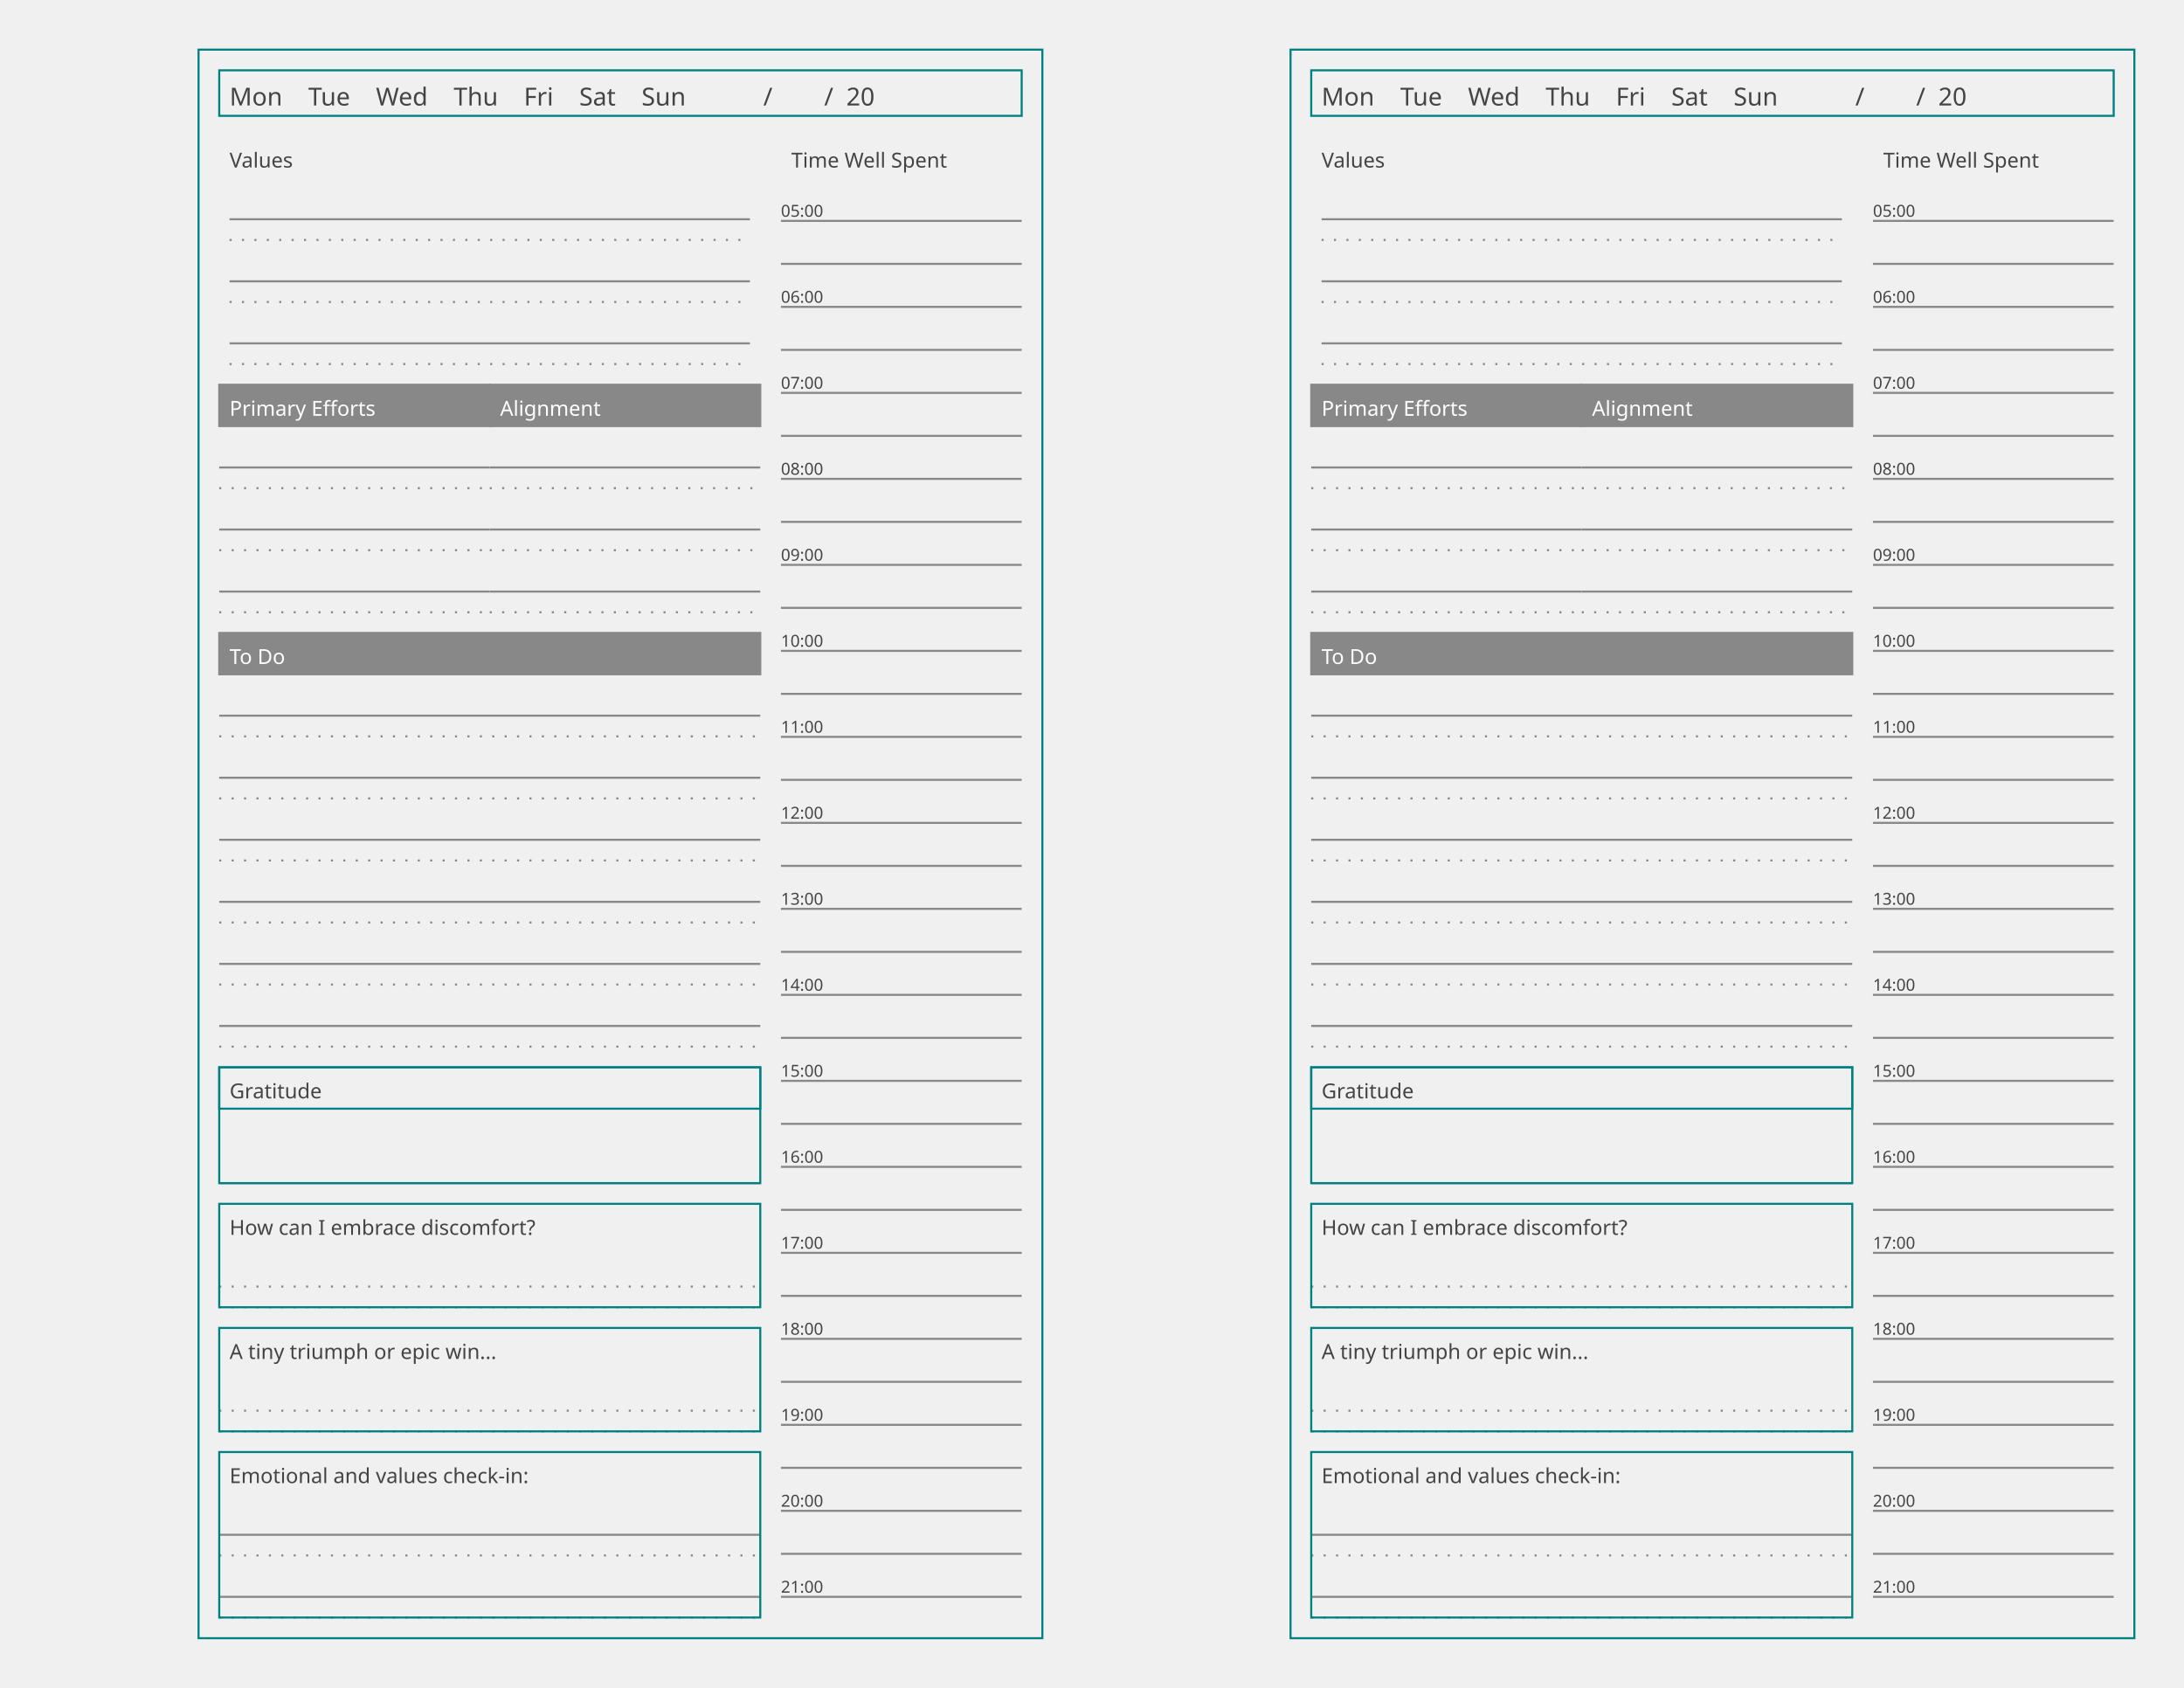
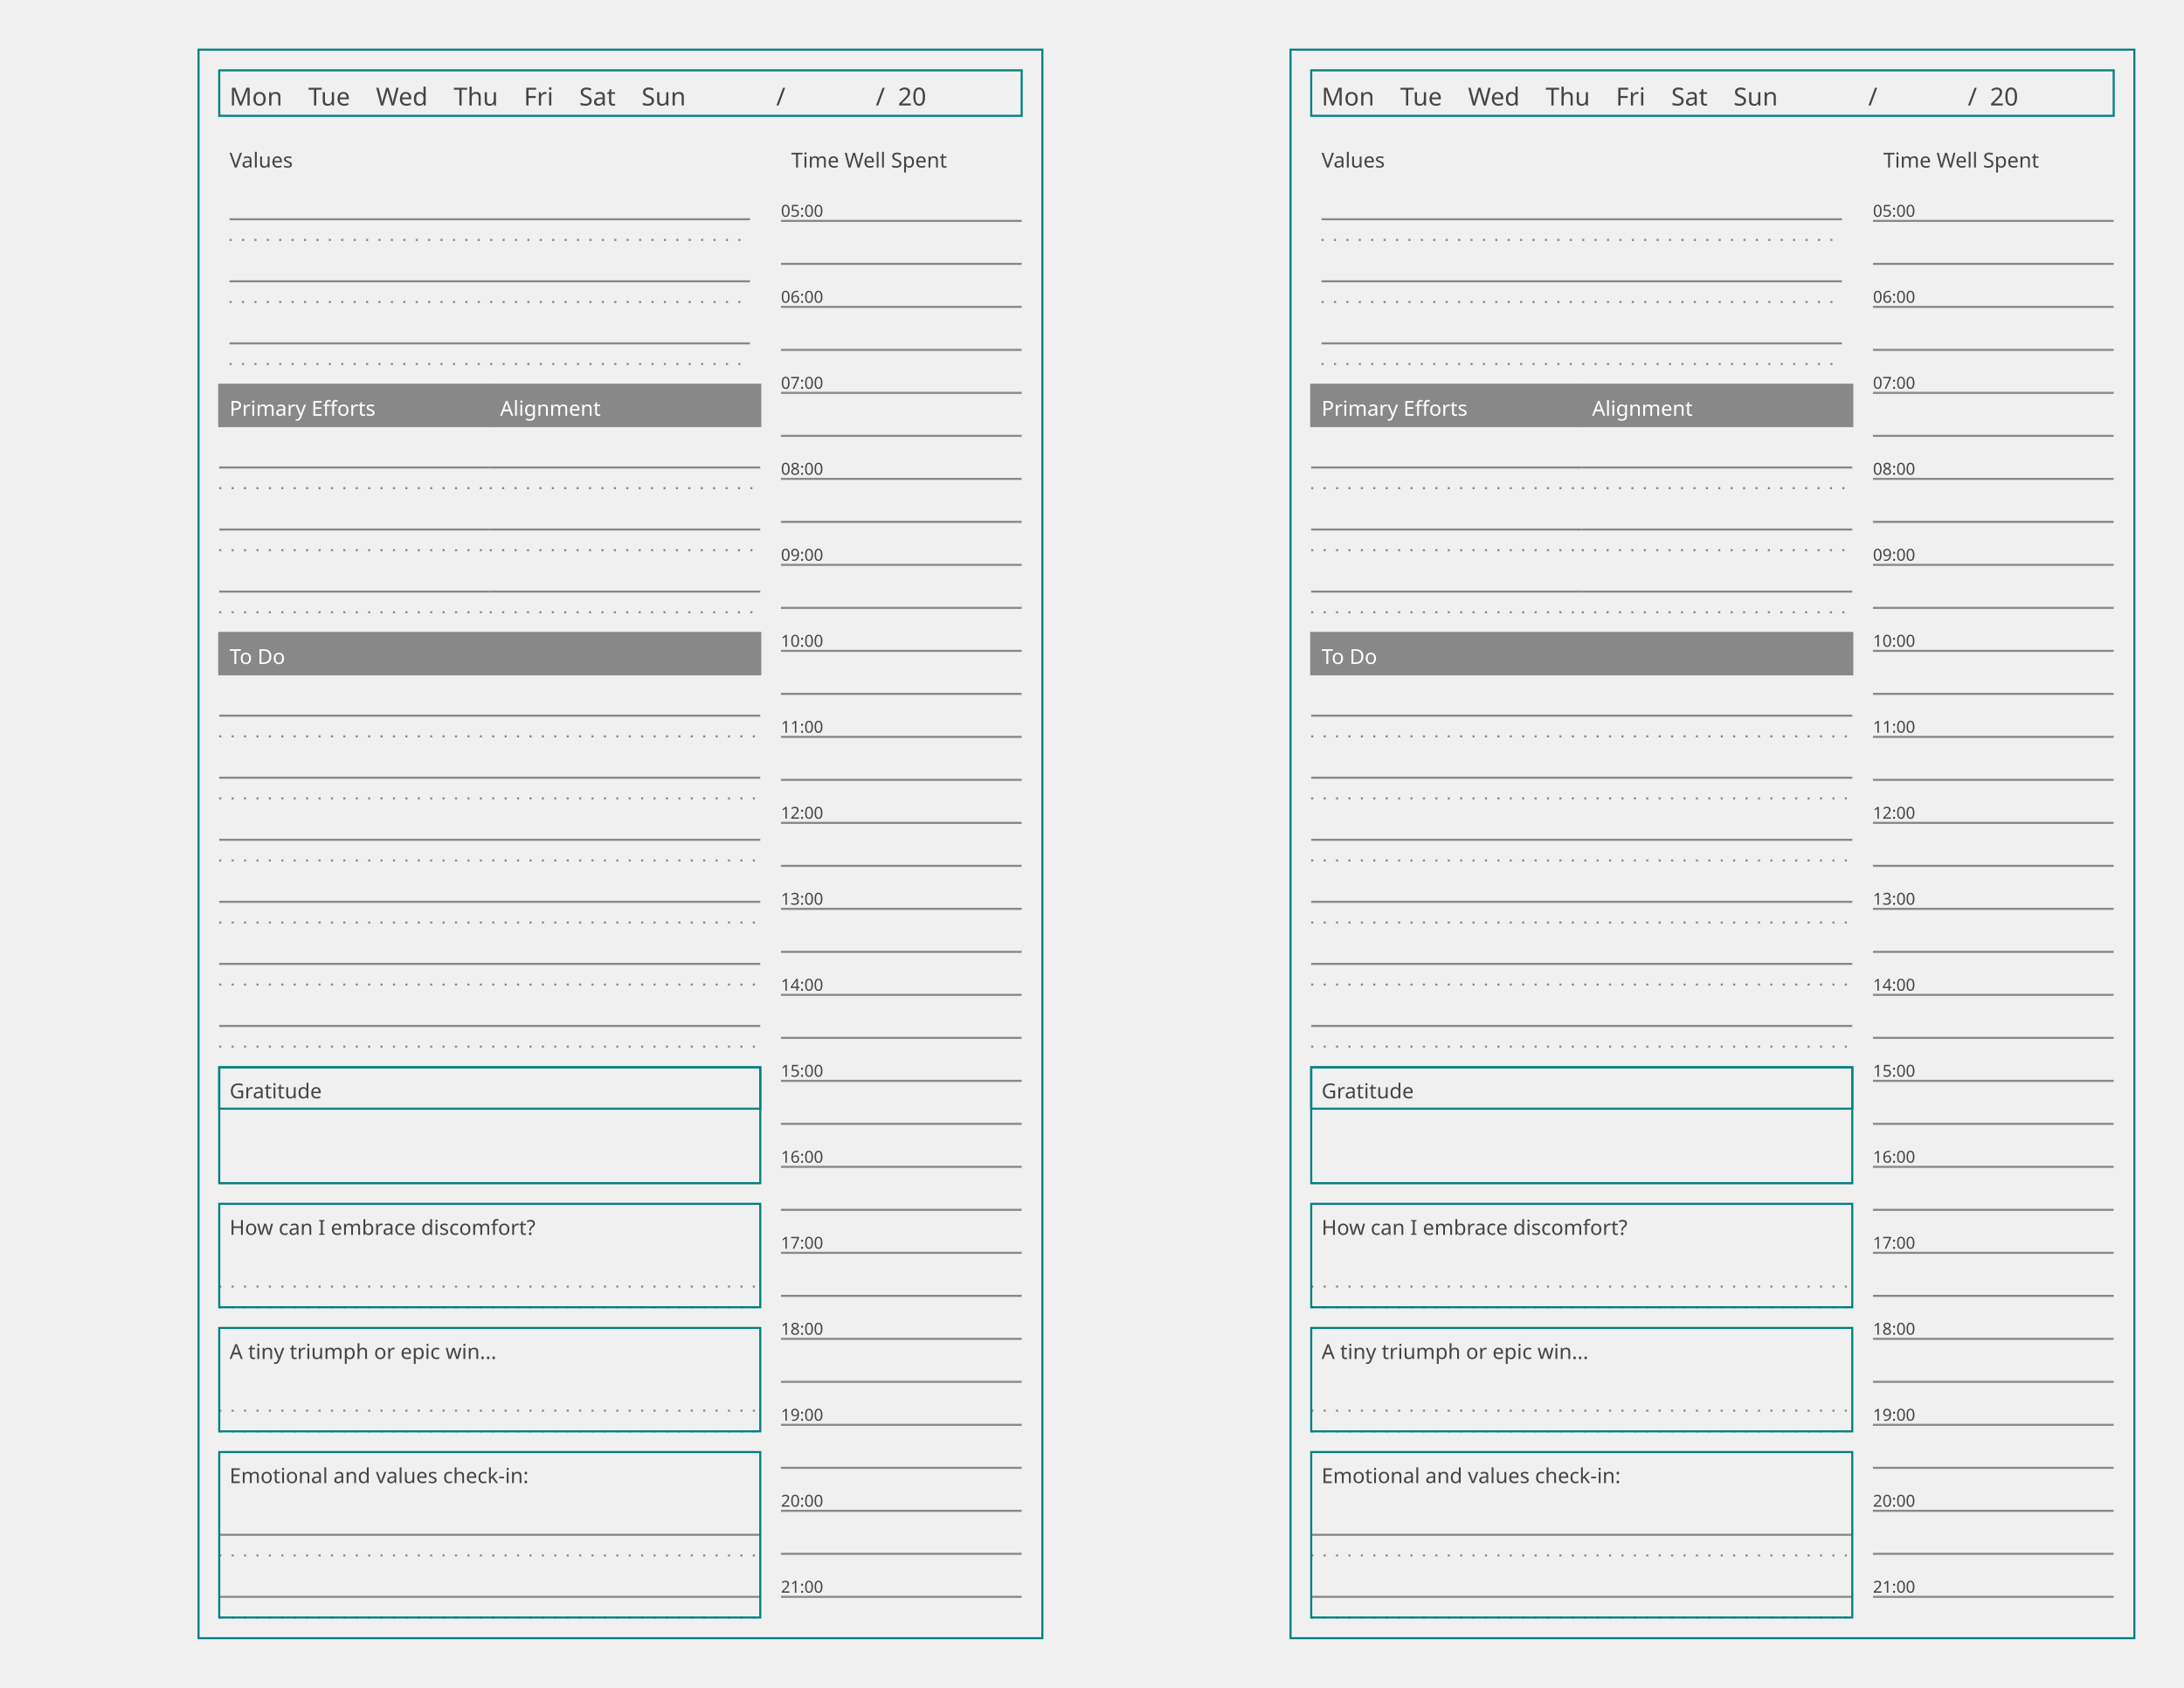
<svg xmlns="http://www.w3.org/2000/svg" baseProfile="tiny" height="8.5in" version="1.2" width="11in">
  <defs />
  <g transform="translate(96, 24.0)">
    <rect fill="none" height="768.0" stroke="#008080" width="408.0" x="0" y="0" />
    <g transform="translate(10, 10)">
      <rect fill="none" height="22" stroke="#008080" stroke-width="1" width="388.0" x="0" y="0" />
-       <text alignment-baseline="text-after-edge" fill="#444444" font-family="Trebuchet MS" font-size="12" text-anchor="start" transform="translate(5,17)">Mon    Tue    Wed    Thu    Fri    Sat    Sun            /        /  20        </text>
+       <text alignment-baseline="text-after-edge" fill="#444444" font-family="Trebuchet MS" font-size="12" text-anchor="start" transform="translate(5,17)">Mon    Tue    Wed    Thu    Fri    Sat    Sun              /              /  20          </text>
    </g>
    <g transform="translate(10, 32)">
      <g transform="translate(0,10)">
        <g>
          <g transform="translate(0,0)">
            <text alignment-baseline="text-after-edge" fill="#444444" font-family="Ubuntu Mono" font-size="10" text-anchor="start" transform="translate(5,15)">Values</text>
          </g>
          <g transform="translate(0,20)">
            <g>
              <line stroke="#888888" stroke-dasharray="1,5" stroke-width="1" transform="translate(5,30.0)" x1="0" x2="251.6" y1="0" y2="0" />
              <line stroke="#888888" stroke-dasharray="1,5" stroke-width="1" transform="translate(5,60.0)" x1="0" x2="251.6" y1="0" y2="0" />
              <line stroke="#888888" stroke-dasharray="1,5" stroke-width="1" transform="translate(5,90.0)" x1="0" x2="251.6" y1="0" y2="0" />
            </g>
            <g>
              <line stroke="#888888" stroke-dasharray="1,0" stroke-width="1" transform="translate(5,20.0)" x1="0" x2="251.6" y1="0" y2="0" />
              <line stroke="#888888" stroke-dasharray="1,0" stroke-width="1" transform="translate(5,50.0)" x1="0" x2="251.6" y1="0" y2="0" />
              <line stroke="#888888" stroke-dasharray="1,0" stroke-width="1" transform="translate(5,80.0)" x1="0" x2="251.6" y1="0" y2="0" />
            </g>
          </g>
        </g>
      </g>
      <g transform="translate(0,130.0)">
        <g>
          <g transform="translate(0,0)">
            <g>
              <g transform="translate(0,0)">
                <rect fill="#888888" height="20" stroke="#888888" stroke-width="1" width="130.8" x="0" y="0" />
                <text alignment-baseline="text-after-edge" fill="#ffffff" font-family="Trebuchet MS" font-size="10" text-anchor="start" transform="translate(5,15)">Primary Efforts</text>
              </g>
              <g transform="translate(0,20)">
                <g>
                  <line stroke="#888888" stroke-dasharray="1,5" stroke-width="1" transform="translate(0,30.0)" x1="0" x2="130.8" y1="0" y2="0" />
                  <line stroke="#888888" stroke-dasharray="1,5" stroke-width="1" transform="translate(0,60.0)" x1="0" x2="130.8" y1="0" y2="0" />
                  <line stroke="#888888" stroke-dasharray="1,5" stroke-width="1" transform="translate(0,90.0)" x1="0" x2="130.8" y1="0" y2="0" />
                </g>
                <g>
                  <line stroke="#888888" stroke-dasharray="1,0" stroke-width="1" transform="translate(0,20.0)" x1="0" x2="130.8" y1="0" y2="0" />
                  <line stroke="#888888" stroke-dasharray="1,0" stroke-width="1" transform="translate(0,50.0)" x1="0" x2="130.8" y1="0" y2="0" />
                  <line stroke="#888888" stroke-dasharray="1,0" stroke-width="1" transform="translate(0,80.0)" x1="0" x2="130.8" y1="0" y2="0" />
                </g>
              </g>
            </g>
          </g>
          <g transform="translate(130.8,0)">
            <g>
              <g transform="translate(0,0)">
                <rect fill="#888888" height="20" stroke="#888888" stroke-width="1" width="130.8" x="0" y="0" />
                <text alignment-baseline="text-after-edge" fill="#ffffff" font-family="Trebuchet MS" font-size="10" text-anchor="start" transform="translate(5,15)">Alignment</text>
              </g>
              <g transform="translate(0,20)">
                <g>
                  <line stroke="#888888" stroke-dasharray="1,5" stroke-width="1" transform="translate(0,30.0)" x1="0" x2="130.8" y1="0" y2="0" />
                  <line stroke="#888888" stroke-dasharray="1,5" stroke-width="1" transform="translate(0,60.0)" x1="0" x2="130.8" y1="0" y2="0" />
                  <line stroke="#888888" stroke-dasharray="1,5" stroke-width="1" transform="translate(0,90.0)" x1="0" x2="130.8" y1="0" y2="0" />
                </g>
                <g>
                  <line stroke="#888888" stroke-dasharray="1,0" stroke-width="1" transform="translate(0,20.0)" x1="0" x2="130.8" y1="0" y2="0" />
                  <line stroke="#888888" stroke-dasharray="1,0" stroke-width="1" transform="translate(0,50.0)" x1="0" x2="130.8" y1="0" y2="0" />
                  <line stroke="#888888" stroke-dasharray="1,0" stroke-width="1" transform="translate(0,80.0)" x1="0" x2="130.8" y1="0" y2="0" />
                </g>
              </g>
            </g>
          </g>
        </g>
      </g>
      <g transform="translate(0,250.0)">
        <g>
          <g transform="translate(0,0)">
            <rect fill="#888888" height="20" stroke="#888888" stroke-width="1" width="261.6" x="0" y="0" />
            <text alignment-baseline="text-after-edge" fill="#ffffff" font-family="Ubuntu Mono" font-size="10" text-anchor="start" transform="translate(5,15)">To Do</text>
          </g>
          <g transform="translate(0,20)">
            <g>
              <line stroke="#888888" stroke-dasharray="1,5" stroke-width="1" transform="translate(0,30.0)" x1="0" x2="261.6" y1="0" y2="0" />
              <line stroke="#888888" stroke-dasharray="1,5" stroke-width="1" transform="translate(0,60.0)" x1="0" x2="261.6" y1="0" y2="0" />
              <line stroke="#888888" stroke-dasharray="1,5" stroke-width="1" transform="translate(0,90.0)" x1="0" x2="261.6" y1="0" y2="0" />
              <line stroke="#888888" stroke-dasharray="1,5" stroke-width="1" transform="translate(0,120.0)" x1="0" x2="261.6" y1="0" y2="0" />
              <line stroke="#888888" stroke-dasharray="1,5" stroke-width="1" transform="translate(0,150.0)" x1="0" x2="261.6" y1="0" y2="0" />
              <line stroke="#888888" stroke-dasharray="1,5" stroke-width="1" transform="translate(0,180.0)" x1="0" x2="261.6" y1="0" y2="0" />
            </g>
            <g>
              <line stroke="#888888" stroke-dasharray="1,0" stroke-width="1" transform="translate(0,20.0)" x1="0" x2="261.6" y1="0" y2="0" />
              <line stroke="#888888" stroke-dasharray="1,0" stroke-width="1" transform="translate(0,50.0)" x1="0" x2="261.6" y1="0" y2="0" />
              <line stroke="#888888" stroke-dasharray="1,0" stroke-width="1" transform="translate(0,80.0)" x1="0" x2="261.6" y1="0" y2="0" />
              <line stroke="#888888" stroke-dasharray="1,0" stroke-width="1" transform="translate(0,110.0)" x1="0" x2="261.6" y1="0" y2="0" />
              <line stroke="#888888" stroke-dasharray="1,0" stroke-width="1" transform="translate(0,140.0)" x1="0" x2="261.6" y1="0" y2="0" />
              <line stroke="#888888" stroke-dasharray="1,0" stroke-width="1" transform="translate(0,170.0)" x1="0" x2="261.6" y1="0" y2="0" />
            </g>
          </g>
        </g>
      </g>
      <g transform="translate(0,460.0)">
        <g>
          <g transform="translate(0,0)">
            <rect fill="none" height="20" stroke="#008080" stroke-width="1" width="261.6" x="0" y="0" />
            <text alignment-baseline="text-after-edge" fill="#444444" font-family="Trebuchet MS" font-size="10" text-anchor="start" transform="translate(5,15)">Gratitude</text>
          </g>
          <g transform="translate(0,20)">
            <line stroke="#888888" stroke-dasharray="1,0" stroke-width="1" transform="translate(0,36.0)" x1="0" x2="261.6" y1="0" y2="0" />
          </g>
        </g>
        <rect fill="none" height="56.0" stroke="#008080" stroke-width="1" width="261.6" x="0" y="0" />
      </g>
      <g transform="translate(0,526.0)">
        <g>
          <g transform="translate(0,0)">
            <text alignment-baseline="text-after-edge" fill="#444444" font-family="Ubuntu Mono" font-size="10" text-anchor="start" transform="translate(5,15)">How can I embrace discomfort?</text>
          </g>
          <g transform="translate(0,20)">
            <g>
              <line stroke="#888888" stroke-dasharray="1,5" stroke-width="1" transform="translate(0,30.0)" x1="0" x2="261.6" y1="0" y2="0" />
            </g>
            <g>
              <line stroke="#888888" stroke-dasharray="1,5" stroke-width="1" transform="translate(0,20.0)" x1="0" x2="261.6" y1="0" y2="0" />
            </g>
          </g>
        </g>
        <rect fill="none" height="50" stroke="#008080" stroke-width="1" width="261.6" x="0" y="0" />
      </g>
      <g transform="translate(0,586.0)">
        <g>
          <g transform="translate(0,0)">
            <text alignment-baseline="text-after-edge" fill="#444444" font-family="Ubuntu Mono" font-size="10" text-anchor="start" transform="translate(5,15)">A tiny triumph or epic win...</text>
          </g>
          <g transform="translate(0,20)">
            <g>
              <line stroke="#888888" stroke-dasharray="1,5" stroke-width="1" transform="translate(0,30.0)" x1="0" x2="261.6" y1="0" y2="0" />
            </g>
            <g>
              <line stroke="#888888" stroke-dasharray="1,5" stroke-width="1" transform="translate(0,20.0)" x1="0" x2="261.6" y1="0" y2="0" />
            </g>
          </g>
        </g>
        <rect fill="none" height="50" stroke="#008080" stroke-width="1" width="261.6" x="0" y="0" />
      </g>
      <g transform="translate(0,646.0)">
        <g>
          <g transform="translate(0,0)">
            <text alignment-baseline="text-after-edge" fill="#444444" font-family="Ubuntu Mono" font-size="10" text-anchor="start" transform="translate(5,15)">Emotional and values check-in:</text>
          </g>
          <g transform="translate(0,20)">
            <g>
              <line stroke="#888888" stroke-dasharray="1,5" stroke-width="1" transform="translate(0,30.0)" x1="0" x2="261.6" y1="0" y2="0" />
              <line stroke="#888888" stroke-dasharray="1,5" stroke-width="1" transform="translate(0,60.0)" x1="0" x2="261.6" y1="0" y2="0" />
            </g>
            <g>
              <line stroke="#888888" stroke-dasharray="1,0" stroke-width="1" transform="translate(0,20.0)" x1="0" x2="261.6" y1="0" y2="0" />
              <line stroke="#888888" stroke-dasharray="1,0" stroke-width="1" transform="translate(0,50.0)" x1="0" x2="261.6" y1="0" y2="0" />
            </g>
          </g>
        </g>
        <rect fill="none" height="80" stroke="#008080" stroke-width="1" width="261.6" x="0" y="0" />
      </g>
    </g>
    <g transform="translate(281.6,32)">
      <g>
        <rect fill="none" height="20" stroke="none" width="116.4" x="0" y="10" />
        <text alignment-baseline="text-after-edge" fill="#444444" font-family="Ubuntu Mono" font-size="10" text-anchor="start" x="5" y="25">Time Well Spent</text>
      </g>
      <g>
        <text alignment-baseline="text-after-edge" fill="#444444" font-family="Ubuntu Mono" font-size="8" text-anchor="start" x="0" y="48.788">05:00</text>
        <line stroke="#888888" x1="0" x2="116.4" y1="50.788" y2="50.788" />
        <line stroke="#888888" x1="0" x2="116.4" y1="71.576" y2="71.576" />
        <text alignment-baseline="text-after-edge" fill="#444444" font-family="Ubuntu Mono" font-size="8" text-anchor="start" x="0" y="90.364">06:00</text>
        <line stroke="#888888" x1="0" x2="116.4" y1="92.364" y2="92.364" />
        <line stroke="#888888" x1="0" x2="116.4" y1="113.152" y2="113.152" />
        <text alignment-baseline="text-after-edge" fill="#444444" font-family="Ubuntu Mono" font-size="8" text-anchor="start" x="0" y="131.939">07:00</text>
        <line stroke="#888888" x1="0" x2="116.4" y1="133.939" y2="133.939" />
        <line stroke="#888888" x1="0" x2="116.4" y1="154.727" y2="154.727" />
        <text alignment-baseline="text-after-edge" fill="#444444" font-family="Ubuntu Mono" font-size="8" text-anchor="start" x="0" y="173.515">08:00</text>
        <line stroke="#888888" x1="0" x2="116.4" y1="175.515" y2="175.515" />
        <line stroke="#888888" x1="0" x2="116.4" y1="196.303" y2="196.303" />
        <text alignment-baseline="text-after-edge" fill="#444444" font-family="Ubuntu Mono" font-size="8" text-anchor="start" x="0" y="215.091">09:00</text>
        <line stroke="#888888" x1="0" x2="116.4" y1="217.091" y2="217.091" />
        <line stroke="#888888" x1="0" x2="116.4" y1="237.879" y2="237.879" />
        <text alignment-baseline="text-after-edge" fill="#444444" font-family="Ubuntu Mono" font-size="8" text-anchor="start" x="0" y="256.667">10:00</text>
        <line stroke="#888888" x1="0" x2="116.4" y1="258.667" y2="258.667" />
        <line stroke="#888888" x1="0" x2="116.4" y1="279.455" y2="279.455" />
        <text alignment-baseline="text-after-edge" fill="#444444" font-family="Ubuntu Mono" font-size="8" text-anchor="start" x="0" y="298.242">11:00</text>
        <line stroke="#888888" x1="0" x2="116.4" y1="300.242" y2="300.242" />
        <line stroke="#888888" x1="0" x2="116.4" y1="321.03" y2="321.03" />
        <text alignment-baseline="text-after-edge" fill="#444444" font-family="Ubuntu Mono" font-size="8" text-anchor="start" x="0" y="339.818">12:00</text>
        <line stroke="#888888" x1="0" x2="116.4" y1="341.818" y2="341.818" />
        <line stroke="#888888" x1="0" x2="116.4" y1="362.606" y2="362.606" />
        <text alignment-baseline="text-after-edge" fill="#444444" font-family="Ubuntu Mono" font-size="8" text-anchor="start" x="0" y="381.394">13:00</text>
        <line stroke="#888888" x1="0" x2="116.4" y1="383.394" y2="383.394" />
        <line stroke="#888888" x1="0" x2="116.4" y1="404.182" y2="404.182" />
        <text alignment-baseline="text-after-edge" fill="#444444" font-family="Ubuntu Mono" font-size="8" text-anchor="start" x="0" y="422.97">14:00</text>
        <line stroke="#888888" x1="0" x2="116.4" y1="424.97" y2="424.97" />
        <line stroke="#888888" x1="0" x2="116.4" y1="445.758" y2="445.758" />
        <text alignment-baseline="text-after-edge" fill="#444444" font-family="Ubuntu Mono" font-size="8" text-anchor="start" x="0" y="464.545">15:00</text>
        <line stroke="#888888" x1="0" x2="116.4" y1="466.545" y2="466.545" />
        <line stroke="#888888" x1="0" x2="116.4" y1="487.333" y2="487.333" />
        <text alignment-baseline="text-after-edge" fill="#444444" font-family="Ubuntu Mono" font-size="8" text-anchor="start" x="0" y="506.121">16:00</text>
        <line stroke="#888888" x1="0" x2="116.4" y1="508.121" y2="508.121" />
        <line stroke="#888888" x1="0" x2="116.4" y1="528.909" y2="528.909" />
        <text alignment-baseline="text-after-edge" fill="#444444" font-family="Ubuntu Mono" font-size="8" text-anchor="start" x="0" y="547.697">17:00</text>
        <line stroke="#888888" x1="0" x2="116.4" y1="549.697" y2="549.697" />
        <line stroke="#888888" x1="0" x2="116.4" y1="570.485" y2="570.485" />
        <text alignment-baseline="text-after-edge" fill="#444444" font-family="Ubuntu Mono" font-size="8" text-anchor="start" x="0" y="589.273">18:00</text>
        <line stroke="#888888" x1="0" x2="116.4" y1="591.273" y2="591.273" />
        <line stroke="#888888" x1="0" x2="116.4" y1="612.061" y2="612.061" />
        <text alignment-baseline="text-after-edge" fill="#444444" font-family="Ubuntu Mono" font-size="8" text-anchor="start" x="0" y="630.848">19:00</text>
        <line stroke="#888888" x1="0" x2="116.4" y1="632.848" y2="632.848" />
        <line stroke="#888888" x1="0" x2="116.4" y1="653.636" y2="653.636" />
        <text alignment-baseline="text-after-edge" fill="#444444" font-family="Ubuntu Mono" font-size="8" text-anchor="start" x="0" y="672.424">20:00</text>
        <line stroke="#888888" x1="0" x2="116.4" y1="674.424" y2="674.424" />
        <line stroke="#888888" x1="0" x2="116.4" y1="695.212" y2="695.212" />
        <text alignment-baseline="text-after-edge" fill="#444444" font-family="Ubuntu Mono" font-size="8" text-anchor="start" x="0" y="714.0">21:00</text>
        <line stroke="#888888" x1="0" x2="116.4" y1="716.0" y2="716.0" />
      </g>
    </g>
  </g>
  <g transform="translate(624.0, 24.0)">
    <rect fill="none" height="768.0" stroke="#008080" width="408.0" x="0" y="0" />
    <g transform="translate(10, 10)">
      <rect fill="none" height="22" stroke="#008080" stroke-width="1" width="388.0" x="0" y="0" />
-       <text alignment-baseline="text-after-edge" fill="#444444" font-family="Trebuchet MS" font-size="12" text-anchor="start" transform="translate(5,17)">Mon    Tue    Wed    Thu    Fri    Sat    Sun            /        /  20        </text>
+       <text alignment-baseline="text-after-edge" fill="#444444" font-family="Trebuchet MS" font-size="12" text-anchor="start" transform="translate(5,17)">Mon    Tue    Wed    Thu    Fri    Sat    Sun              /              /  20          </text>
    </g>
    <g transform="translate(10, 32)">
      <g transform="translate(0,10)">
        <g>
          <g transform="translate(0,0)">
            <text alignment-baseline="text-after-edge" fill="#444444" font-family="Ubuntu Mono" font-size="10" text-anchor="start" transform="translate(5,15)">Values</text>
          </g>
          <g transform="translate(0,20)">
            <g>
              <line stroke="#888888" stroke-dasharray="1,5" stroke-width="1" transform="translate(5,30.0)" x1="0" x2="251.6" y1="0" y2="0" />
              <line stroke="#888888" stroke-dasharray="1,5" stroke-width="1" transform="translate(5,60.0)" x1="0" x2="251.6" y1="0" y2="0" />
              <line stroke="#888888" stroke-dasharray="1,5" stroke-width="1" transform="translate(5,90.0)" x1="0" x2="251.6" y1="0" y2="0" />
            </g>
            <g>
              <line stroke="#888888" stroke-dasharray="1,0" stroke-width="1" transform="translate(5,20.0)" x1="0" x2="251.6" y1="0" y2="0" />
              <line stroke="#888888" stroke-dasharray="1,0" stroke-width="1" transform="translate(5,50.0)" x1="0" x2="251.6" y1="0" y2="0" />
              <line stroke="#888888" stroke-dasharray="1,0" stroke-width="1" transform="translate(5,80.0)" x1="0" x2="251.6" y1="0" y2="0" />
            </g>
          </g>
        </g>
      </g>
      <g transform="translate(0,130.0)">
        <g>
          <g transform="translate(0,0)">
            <g>
              <g transform="translate(0,0)">
                <rect fill="#888888" height="20" stroke="#888888" stroke-width="1" width="130.8" x="0" y="0" />
                <text alignment-baseline="text-after-edge" fill="#ffffff" font-family="Trebuchet MS" font-size="10" text-anchor="start" transform="translate(5,15)">Primary Efforts</text>
              </g>
              <g transform="translate(0,20)">
                <g>
                  <line stroke="#888888" stroke-dasharray="1,5" stroke-width="1" transform="translate(0,30.0)" x1="0" x2="130.8" y1="0" y2="0" />
                  <line stroke="#888888" stroke-dasharray="1,5" stroke-width="1" transform="translate(0,60.0)" x1="0" x2="130.8" y1="0" y2="0" />
                  <line stroke="#888888" stroke-dasharray="1,5" stroke-width="1" transform="translate(0,90.0)" x1="0" x2="130.8" y1="0" y2="0" />
                </g>
                <g>
                  <line stroke="#888888" stroke-dasharray="1,0" stroke-width="1" transform="translate(0,20.0)" x1="0" x2="130.8" y1="0" y2="0" />
                  <line stroke="#888888" stroke-dasharray="1,0" stroke-width="1" transform="translate(0,50.0)" x1="0" x2="130.8" y1="0" y2="0" />
                  <line stroke="#888888" stroke-dasharray="1,0" stroke-width="1" transform="translate(0,80.0)" x1="0" x2="130.8" y1="0" y2="0" />
                </g>
              </g>
            </g>
          </g>
          <g transform="translate(130.8,0)">
            <g>
              <g transform="translate(0,0)">
                <rect fill="#888888" height="20" stroke="#888888" stroke-width="1" width="130.8" x="0" y="0" />
                <text alignment-baseline="text-after-edge" fill="#ffffff" font-family="Trebuchet MS" font-size="10" text-anchor="start" transform="translate(5,15)">Alignment</text>
              </g>
              <g transform="translate(0,20)">
                <g>
                  <line stroke="#888888" stroke-dasharray="1,5" stroke-width="1" transform="translate(0,30.0)" x1="0" x2="130.8" y1="0" y2="0" />
                  <line stroke="#888888" stroke-dasharray="1,5" stroke-width="1" transform="translate(0,60.0)" x1="0" x2="130.8" y1="0" y2="0" />
                  <line stroke="#888888" stroke-dasharray="1,5" stroke-width="1" transform="translate(0,90.0)" x1="0" x2="130.8" y1="0" y2="0" />
                </g>
                <g>
                  <line stroke="#888888" stroke-dasharray="1,0" stroke-width="1" transform="translate(0,20.0)" x1="0" x2="130.8" y1="0" y2="0" />
                  <line stroke="#888888" stroke-dasharray="1,0" stroke-width="1" transform="translate(0,50.0)" x1="0" x2="130.8" y1="0" y2="0" />
                  <line stroke="#888888" stroke-dasharray="1,0" stroke-width="1" transform="translate(0,80.0)" x1="0" x2="130.8" y1="0" y2="0" />
                </g>
              </g>
            </g>
          </g>
        </g>
      </g>
      <g transform="translate(0,250.0)">
        <g>
          <g transform="translate(0,0)">
            <rect fill="#888888" height="20" stroke="#888888" stroke-width="1" width="261.6" x="0" y="0" />
            <text alignment-baseline="text-after-edge" fill="#ffffff" font-family="Ubuntu Mono" font-size="10" text-anchor="start" transform="translate(5,15)">To Do</text>
          </g>
          <g transform="translate(0,20)">
            <g>
              <line stroke="#888888" stroke-dasharray="1,5" stroke-width="1" transform="translate(0,30.0)" x1="0" x2="261.6" y1="0" y2="0" />
              <line stroke="#888888" stroke-dasharray="1,5" stroke-width="1" transform="translate(0,60.0)" x1="0" x2="261.6" y1="0" y2="0" />
              <line stroke="#888888" stroke-dasharray="1,5" stroke-width="1" transform="translate(0,90.0)" x1="0" x2="261.6" y1="0" y2="0" />
              <line stroke="#888888" stroke-dasharray="1,5" stroke-width="1" transform="translate(0,120.0)" x1="0" x2="261.6" y1="0" y2="0" />
              <line stroke="#888888" stroke-dasharray="1,5" stroke-width="1" transform="translate(0,150.0)" x1="0" x2="261.6" y1="0" y2="0" />
              <line stroke="#888888" stroke-dasharray="1,5" stroke-width="1" transform="translate(0,180.0)" x1="0" x2="261.6" y1="0" y2="0" />
            </g>
            <g>
              <line stroke="#888888" stroke-dasharray="1,0" stroke-width="1" transform="translate(0,20.0)" x1="0" x2="261.6" y1="0" y2="0" />
              <line stroke="#888888" stroke-dasharray="1,0" stroke-width="1" transform="translate(0,50.0)" x1="0" x2="261.6" y1="0" y2="0" />
              <line stroke="#888888" stroke-dasharray="1,0" stroke-width="1" transform="translate(0,80.0)" x1="0" x2="261.6" y1="0" y2="0" />
              <line stroke="#888888" stroke-dasharray="1,0" stroke-width="1" transform="translate(0,110.0)" x1="0" x2="261.6" y1="0" y2="0" />
              <line stroke="#888888" stroke-dasharray="1,0" stroke-width="1" transform="translate(0,140.0)" x1="0" x2="261.6" y1="0" y2="0" />
              <line stroke="#888888" stroke-dasharray="1,0" stroke-width="1" transform="translate(0,170.0)" x1="0" x2="261.6" y1="0" y2="0" />
            </g>
          </g>
        </g>
      </g>
      <g transform="translate(0,460.0)">
        <g>
          <g transform="translate(0,0)">
            <rect fill="none" height="20" stroke="#008080" stroke-width="1" width="261.6" x="0" y="0" />
            <text alignment-baseline="text-after-edge" fill="#444444" font-family="Trebuchet MS" font-size="10" text-anchor="start" transform="translate(5,15)">Gratitude</text>
          </g>
          <g transform="translate(0,20)">
            <line stroke="#888888" stroke-dasharray="1,0" stroke-width="1" transform="translate(0,36.0)" x1="0" x2="261.6" y1="0" y2="0" />
          </g>
        </g>
        <rect fill="none" height="56.0" stroke="#008080" stroke-width="1" width="261.6" x="0" y="0" />
      </g>
      <g transform="translate(0,526.0)">
        <g>
          <g transform="translate(0,0)">
            <text alignment-baseline="text-after-edge" fill="#444444" font-family="Ubuntu Mono" font-size="10" text-anchor="start" transform="translate(5,15)">How can I embrace discomfort?</text>
          </g>
          <g transform="translate(0,20)">
            <g>
              <line stroke="#888888" stroke-dasharray="1,5" stroke-width="1" transform="translate(0,30.0)" x1="0" x2="261.6" y1="0" y2="0" />
            </g>
            <g>
              <line stroke="#888888" stroke-dasharray="1,5" stroke-width="1" transform="translate(0,20.0)" x1="0" x2="261.6" y1="0" y2="0" />
            </g>
          </g>
        </g>
        <rect fill="none" height="50" stroke="#008080" stroke-width="1" width="261.6" x="0" y="0" />
      </g>
      <g transform="translate(0,586.0)">
        <g>
          <g transform="translate(0,0)">
            <text alignment-baseline="text-after-edge" fill="#444444" font-family="Ubuntu Mono" font-size="10" text-anchor="start" transform="translate(5,15)">A tiny triumph or epic win...</text>
          </g>
          <g transform="translate(0,20)">
            <g>
              <line stroke="#888888" stroke-dasharray="1,5" stroke-width="1" transform="translate(0,30.0)" x1="0" x2="261.6" y1="0" y2="0" />
            </g>
            <g>
              <line stroke="#888888" stroke-dasharray="1,5" stroke-width="1" transform="translate(0,20.0)" x1="0" x2="261.6" y1="0" y2="0" />
            </g>
          </g>
        </g>
        <rect fill="none" height="50" stroke="#008080" stroke-width="1" width="261.6" x="0" y="0" />
      </g>
      <g transform="translate(0,646.0)">
        <g>
          <g transform="translate(0,0)">
            <text alignment-baseline="text-after-edge" fill="#444444" font-family="Ubuntu Mono" font-size="10" text-anchor="start" transform="translate(5,15)">Emotional and values check-in:</text>
          </g>
          <g transform="translate(0,20)">
            <g>
              <line stroke="#888888" stroke-dasharray="1,5" stroke-width="1" transform="translate(0,30.0)" x1="0" x2="261.6" y1="0" y2="0" />
              <line stroke="#888888" stroke-dasharray="1,5" stroke-width="1" transform="translate(0,60.0)" x1="0" x2="261.6" y1="0" y2="0" />
            </g>
            <g>
              <line stroke="#888888" stroke-dasharray="1,0" stroke-width="1" transform="translate(0,20.0)" x1="0" x2="261.6" y1="0" y2="0" />
              <line stroke="#888888" stroke-dasharray="1,0" stroke-width="1" transform="translate(0,50.0)" x1="0" x2="261.6" y1="0" y2="0" />
            </g>
          </g>
        </g>
        <rect fill="none" height="80" stroke="#008080" stroke-width="1" width="261.6" x="0" y="0" />
      </g>
    </g>
    <g transform="translate(281.6,32)">
      <g>
        <rect fill="none" height="20" stroke="none" width="116.4" x="0" y="10" />
        <text alignment-baseline="text-after-edge" fill="#444444" font-family="Ubuntu Mono" font-size="10" text-anchor="start" x="5" y="25">Time Well Spent</text>
      </g>
      <g>
        <text alignment-baseline="text-after-edge" fill="#444444" font-family="Ubuntu Mono" font-size="8" text-anchor="start" x="0" y="48.788">05:00</text>
        <line stroke="#888888" x1="0" x2="116.4" y1="50.788" y2="50.788" />
        <line stroke="#888888" x1="0" x2="116.4" y1="71.576" y2="71.576" />
        <text alignment-baseline="text-after-edge" fill="#444444" font-family="Ubuntu Mono" font-size="8" text-anchor="start" x="0" y="90.364">06:00</text>
        <line stroke="#888888" x1="0" x2="116.4" y1="92.364" y2="92.364" />
        <line stroke="#888888" x1="0" x2="116.4" y1="113.152" y2="113.152" />
        <text alignment-baseline="text-after-edge" fill="#444444" font-family="Ubuntu Mono" font-size="8" text-anchor="start" x="0" y="131.939">07:00</text>
        <line stroke="#888888" x1="0" x2="116.4" y1="133.939" y2="133.939" />
        <line stroke="#888888" x1="0" x2="116.4" y1="154.727" y2="154.727" />
        <text alignment-baseline="text-after-edge" fill="#444444" font-family="Ubuntu Mono" font-size="8" text-anchor="start" x="0" y="173.515">08:00</text>
        <line stroke="#888888" x1="0" x2="116.4" y1="175.515" y2="175.515" />
        <line stroke="#888888" x1="0" x2="116.4" y1="196.303" y2="196.303" />
        <text alignment-baseline="text-after-edge" fill="#444444" font-family="Ubuntu Mono" font-size="8" text-anchor="start" x="0" y="215.091">09:00</text>
        <line stroke="#888888" x1="0" x2="116.4" y1="217.091" y2="217.091" />
        <line stroke="#888888" x1="0" x2="116.4" y1="237.879" y2="237.879" />
        <text alignment-baseline="text-after-edge" fill="#444444" font-family="Ubuntu Mono" font-size="8" text-anchor="start" x="0" y="256.667">10:00</text>
        <line stroke="#888888" x1="0" x2="116.4" y1="258.667" y2="258.667" />
        <line stroke="#888888" x1="0" x2="116.4" y1="279.455" y2="279.455" />
        <text alignment-baseline="text-after-edge" fill="#444444" font-family="Ubuntu Mono" font-size="8" text-anchor="start" x="0" y="298.242">11:00</text>
        <line stroke="#888888" x1="0" x2="116.4" y1="300.242" y2="300.242" />
        <line stroke="#888888" x1="0" x2="116.4" y1="321.03" y2="321.03" />
        <text alignment-baseline="text-after-edge" fill="#444444" font-family="Ubuntu Mono" font-size="8" text-anchor="start" x="0" y="339.818">12:00</text>
        <line stroke="#888888" x1="0" x2="116.4" y1="341.818" y2="341.818" />
        <line stroke="#888888" x1="0" x2="116.4" y1="362.606" y2="362.606" />
        <text alignment-baseline="text-after-edge" fill="#444444" font-family="Ubuntu Mono" font-size="8" text-anchor="start" x="0" y="381.394">13:00</text>
        <line stroke="#888888" x1="0" x2="116.4" y1="383.394" y2="383.394" />
        <line stroke="#888888" x1="0" x2="116.4" y1="404.182" y2="404.182" />
        <text alignment-baseline="text-after-edge" fill="#444444" font-family="Ubuntu Mono" font-size="8" text-anchor="start" x="0" y="422.97">14:00</text>
        <line stroke="#888888" x1="0" x2="116.4" y1="424.97" y2="424.97" />
        <line stroke="#888888" x1="0" x2="116.4" y1="445.758" y2="445.758" />
        <text alignment-baseline="text-after-edge" fill="#444444" font-family="Ubuntu Mono" font-size="8" text-anchor="start" x="0" y="464.545">15:00</text>
        <line stroke="#888888" x1="0" x2="116.4" y1="466.545" y2="466.545" />
        <line stroke="#888888" x1="0" x2="116.4" y1="487.333" y2="487.333" />
        <text alignment-baseline="text-after-edge" fill="#444444" font-family="Ubuntu Mono" font-size="8" text-anchor="start" x="0" y="506.121">16:00</text>
        <line stroke="#888888" x1="0" x2="116.4" y1="508.121" y2="508.121" />
        <line stroke="#888888" x1="0" x2="116.4" y1="528.909" y2="528.909" />
        <text alignment-baseline="text-after-edge" fill="#444444" font-family="Ubuntu Mono" font-size="8" text-anchor="start" x="0" y="547.697">17:00</text>
        <line stroke="#888888" x1="0" x2="116.4" y1="549.697" y2="549.697" />
        <line stroke="#888888" x1="0" x2="116.4" y1="570.485" y2="570.485" />
        <text alignment-baseline="text-after-edge" fill="#444444" font-family="Ubuntu Mono" font-size="8" text-anchor="start" x="0" y="589.273">18:00</text>
        <line stroke="#888888" x1="0" x2="116.4" y1="591.273" y2="591.273" />
        <line stroke="#888888" x1="0" x2="116.4" y1="612.061" y2="612.061" />
        <text alignment-baseline="text-after-edge" fill="#444444" font-family="Ubuntu Mono" font-size="8" text-anchor="start" x="0" y="630.848">19:00</text>
        <line stroke="#888888" x1="0" x2="116.4" y1="632.848" y2="632.848" />
        <line stroke="#888888" x1="0" x2="116.4" y1="653.636" y2="653.636" />
        <text alignment-baseline="text-after-edge" fill="#444444" font-family="Ubuntu Mono" font-size="8" text-anchor="start" x="0" y="672.424">20:00</text>
        <line stroke="#888888" x1="0" x2="116.4" y1="674.424" y2="674.424" />
        <line stroke="#888888" x1="0" x2="116.4" y1="695.212" y2="695.212" />
        <text alignment-baseline="text-after-edge" fill="#444444" font-family="Ubuntu Mono" font-size="8" text-anchor="start" x="0" y="714.0">21:00</text>
        <line stroke="#888888" x1="0" x2="116.4" y1="716.0" y2="716.0" />
      </g>
    </g>
  </g>
</svg>
